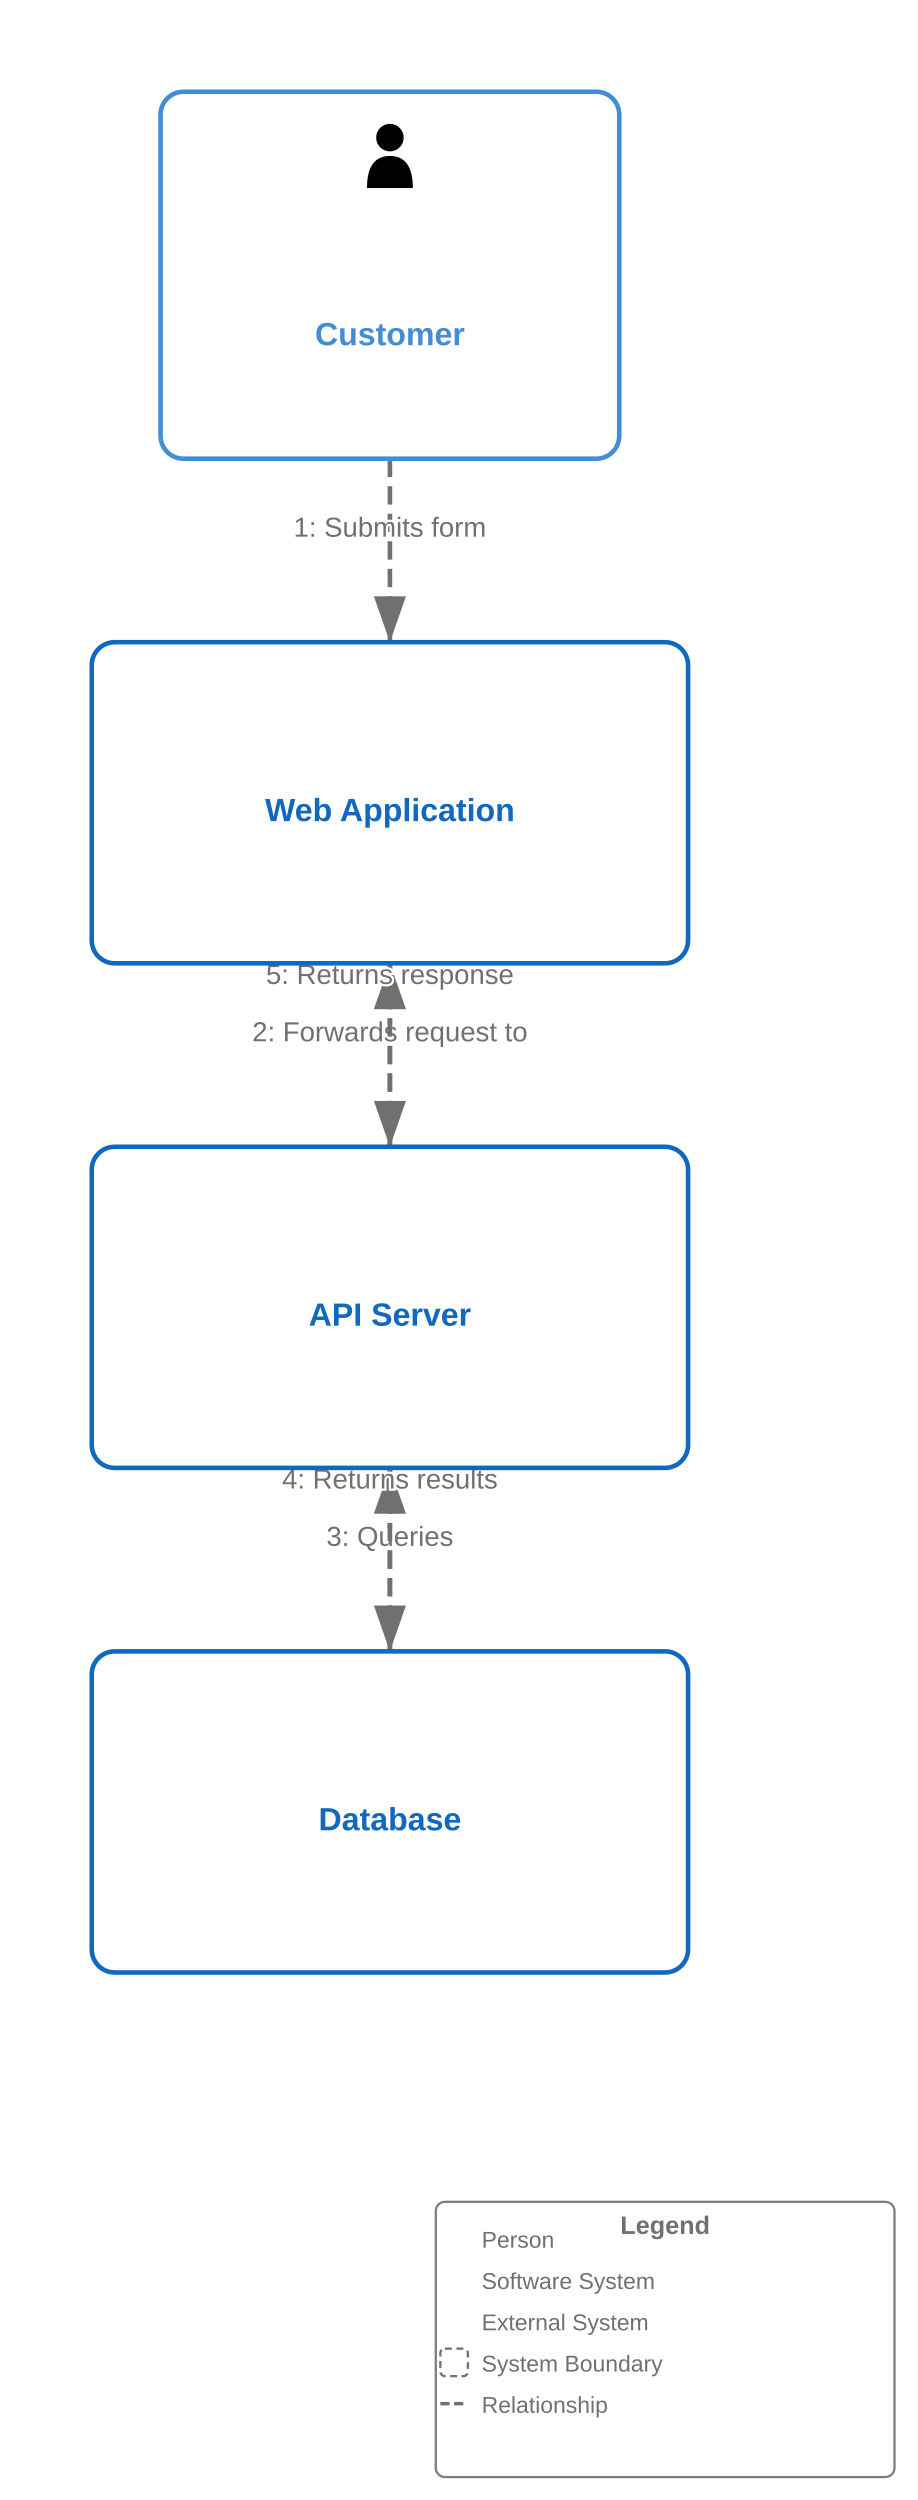
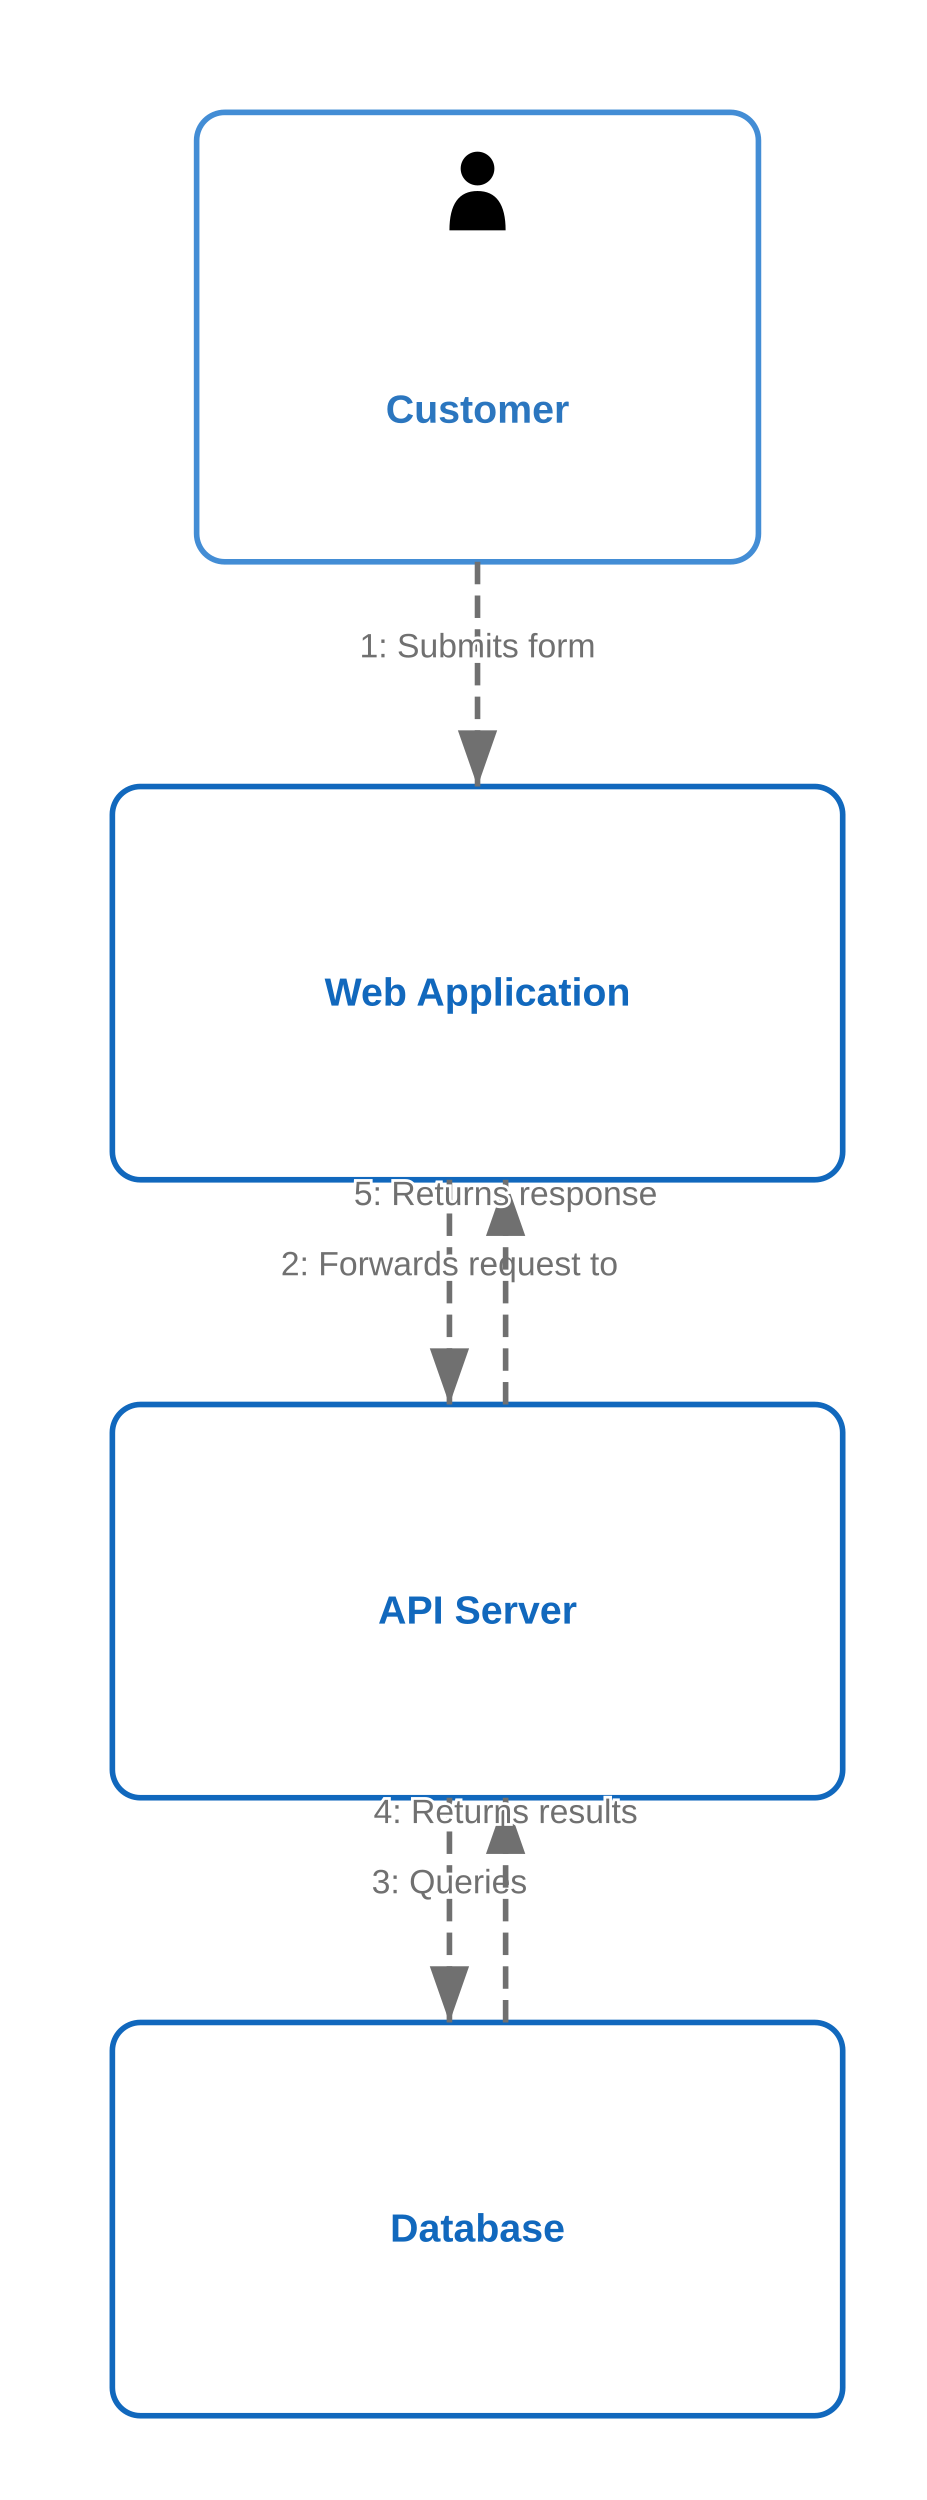
- <svg xmlns="http://www.w3.org/2000/svg" width="400" height="1090" viewBox="0 0 400 1090" role="img">
-   <rect x="0" y="0" width="400" height="1090" fill="#FFFFFF" />
+ <svg xmlns="http://www.w3.org/2000/svg" width="330" height="890" viewBox="0 0 330 890" role="img">
+   <rect x="0" y="0" width="330" height="890" fill="#FFFFFF" />
  <defs>
    <filter id="drop-shadow" x="-20%" y="-20%" width="140%" height="140%">
      <feGaussianBlur in="SourceAlpha" stdDeviation="3" result="blur" />
      <feOffset in="blur" dx="3" dy="3" result="offsetBlur" />
      <feComponentTransfer>
        <feFuncA type="linear" slope="0.3" />
      </feComponentTransfer>
      <feMerge>
        <feMergeNode />
        <feMergeNode in="SourceGraphic" />
      </feMerge>
    </filter>
    <marker id="c4x-arrow-uses" markerWidth="10" markerHeight="7" refX="10" refY="3.5" orient="auto" markerUnits="strokeWidth">
      <path d="M0,0 L10,3.5 L0,7 z" fill="#707070" fill-opacity="1" />
    </marker>
    <marker id="c4x-arrow-async" markerWidth="10" markerHeight="7" refX="10" refY="3.5" orient="auto" markerUnits="strokeWidth">
      <path d="M0,0 L10,3.5 L0,7 z" fill="#707070" fill-opacity="1" />
    </marker>
    <marker id="c4x-arrow-sync" markerWidth="10" markerHeight="7" refX="10" refY="3.5" orient="auto" markerUnits="strokeWidth">
      <path d="M0,0 L10,3.5 L0,7 z" fill="#707070" fill-opacity="1" />
    </marker>
  </defs>
  <g class="diagram-content" transform="translate(0, 0)">
    <g class="boundaries">

    </g>
-     <g class="edges">
-       <g class="edge" data-id="rel-0">
-         <path d="M170.00,200.00 L170.00,280.00" fill="none" stroke="#707070" stroke-width="2" marker-end="url(#c4x-arrow-uses)" stroke-dasharray="8,4" />
-         <text x="170.00" y="234.00" fill="#707070" stroke="#FFFFFF" stroke-width="2" paint-order="stroke" text-anchor="middle" font-size="12" font-family="Arial, sans-serif">1: Submits form</text>
-       </g>
-       <g class="edge" data-id="rel-1">
-         <path d="M170.00,420.00 L170.00,500.00" fill="none" stroke="#707070" stroke-width="2" marker-end="url(#c4x-arrow-uses)" stroke-dasharray="8,4" />
-         <text x="170.00" y="454.00" fill="#707070" stroke="#FFFFFF" stroke-width="2" paint-order="stroke" text-anchor="middle" font-size="12" font-family="Arial, sans-serif">2: Forwards request to</text>
-       </g>
-       <g class="edge" data-id="rel-2">
-         <path d="M170.00,640.00 L170.00,720.00" fill="none" stroke="#707070" stroke-width="2" marker-end="url(#c4x-arrow-uses)" stroke-dasharray="8,4" />
-         <text x="170.00" y="674.00" fill="#707070" stroke="#FFFFFF" stroke-width="2" paint-order="stroke" text-anchor="middle" font-size="12" font-family="Arial, sans-serif">3: Queries</text>
-       </g>
-       <g class="edge" data-id="rel-3">
-         <path d="M170.00,720.00 L170.00,640.00" fill="none" stroke="#707070" stroke-width="2" marker-end="url(#c4x-arrow-async)" stroke-dasharray="8,4" />
-         <text x="170.00" y="649.00" fill="#707070" stroke="#FFFFFF" stroke-width="2" paint-order="stroke" text-anchor="middle" font-size="12" font-family="Arial, sans-serif">4: Returns results</text>
-       </g>
-       <g class="edge" data-id="rel-4">
-         <path d="M170.00,500.00 L170.00,420.00" fill="none" stroke="#707070" stroke-width="2" marker-end="url(#c4x-arrow-async)" stroke-dasharray="8,4" />
-         <text x="170.00" y="429.00" fill="#707070" stroke="#FFFFFF" stroke-width="2" paint-order="stroke" text-anchor="middle" font-size="12" font-family="Arial, sans-serif">5: Returns response</text>
-       </g>
-     </g>
    <g class="nodes">
      <g class="node person" data-id="Customer">
        <rect x="70.00" y="40.00" width="200.00" height="160.00" rx="10" ry="10" fill="#FFFFFF" stroke="#438DD5" stroke-width="2" />
        <g class="element-icon">
          <g transform="translate(150.00, 50.00) scale(0.4)" fill="#438DD5" stroke="none">
            <circle cx="50" cy="25" r="15" fill="currentColor" />
            <path d="M 25 80 Q 25 45 50 45 Q 75 45 75 80 Z" fill="currentColor" />
          </g>
        </g>
-         <text x="170.00" y="150.50" fill="#438DD5" text-anchor="middle" font-size="14" font-family="Arial, sans-serif" font-weight="bold">Customer</text>
+         <text data-field="label" x="170.00" y="150.50" fill="#2B76BF" text-anchor="middle" font-size="14" font-family="Arial, sans-serif" font-weight="bold">Customer</text>
      </g>
      <g class="node" data-id="WebApp">
        <rect x="40.00" y="280.00" width="260.00" height="140.00" rx="10" ry="10" fill="#FFFFFF" stroke="#1168BD" stroke-width="2" />
-         <text x="170.00" y="358.00" fill="#1168BD" text-anchor="middle" font-size="14" font-family="Arial, sans-serif" font-weight="bold">Web Application</text>
+         <text data-field="label" x="170.00" y="358.00" fill="#1168BD" text-anchor="middle" font-size="14" font-family="Arial, sans-serif" font-weight="bold">Web Application</text>
      </g>
      <g class="node" data-id="API">
        <rect x="40.00" y="500.00" width="260.00" height="140.00" rx="10" ry="10" fill="#FFFFFF" stroke="#1168BD" stroke-width="2" />
-         <text x="170.00" y="578.00" fill="#1168BD" text-anchor="middle" font-size="14" font-family="Arial, sans-serif" font-weight="bold">API Server</text>
+         <text data-field="label" x="170.00" y="578.00" fill="#1168BD" text-anchor="middle" font-size="14" font-family="Arial, sans-serif" font-weight="bold">API Server</text>
      </g>
      <g class="node" data-id="DB">
        <rect x="40.00" y="720.00" width="260.00" height="140.00" rx="10" ry="10" fill="#FFFFFF" stroke="#1168BD" stroke-width="2" />
-         <text x="170.00" y="798.00" fill="#1168BD" text-anchor="middle" font-size="14" font-family="Arial, sans-serif" font-weight="bold">Database</text>
+         <text data-field="label" x="170.00" y="798.00" fill="#1168BD" text-anchor="middle" font-size="14" font-family="Arial, sans-serif" font-weight="bold">Database</text>
+       </g>
+     </g>
+     <g class="edges">
+       <g class="edge" data-id="rel-0">
+         <path class="edge-hit-area" d="M170.00,200.00 L170.00,280.00" fill="none" stroke="transparent" stroke-width="14" pointer-events="stroke" />
+         <path d="M170.00,200.00 L170.00,280.00" fill="none" stroke="#707070" stroke-width="2" marker-end="url(#c4x-arrow-uses)" stroke-dasharray="8,4" />
+         <text x="170.00" y="234.00" fill="#707070" stroke="#FFFFFF" stroke-width="2" paint-order="stroke" text-anchor="middle" font-size="12" font-family="Arial, sans-serif">1: Submits form</text>
+       </g>
+       <g class="edge" data-id="rel-1">
+         <path class="edge-hit-area" d="M160.00,420.00 L160.00,500.00" fill="none" stroke="transparent" stroke-width="14" pointer-events="stroke" />
+         <path d="M160.00,420.00 L160.00,500.00" fill="none" stroke="#707070" stroke-width="2" marker-end="url(#c4x-arrow-uses)" stroke-dasharray="8,4" />
+         <text x="160.00" y="454.00" fill="#707070" stroke="#FFFFFF" stroke-width="2" paint-order="stroke" text-anchor="middle" font-size="12" font-family="Arial, sans-serif">2: Forwards request to</text>
+       </g>
+       <g class="edge" data-id="rel-2">
+         <path class="edge-hit-area" d="M160.00,640.00 L160.00,720.00" fill="none" stroke="transparent" stroke-width="14" pointer-events="stroke" />
+         <path d="M160.00,640.00 L160.00,720.00" fill="none" stroke="#707070" stroke-width="2" marker-end="url(#c4x-arrow-uses)" stroke-dasharray="8,4" />
+         <text x="160.00" y="674.00" fill="#707070" stroke="#FFFFFF" stroke-width="2" paint-order="stroke" text-anchor="middle" font-size="12" font-family="Arial, sans-serif">3: Queries</text>
+       </g>
+       <g class="edge" data-id="rel-3">
+         <path class="edge-hit-area" d="M180.00,720.00 L180.00,640.00" fill="none" stroke="transparent" stroke-width="14" pointer-events="stroke" />
+         <path d="M180.00,720.00 L180.00,640.00" fill="none" stroke="#707070" stroke-width="2" marker-end="url(#c4x-arrow-async)" stroke-dasharray="8,4" />
+         <text x="180.00" y="649.00" fill="#707070" stroke="#FFFFFF" stroke-width="2" paint-order="stroke" text-anchor="middle" font-size="12" font-family="Arial, sans-serif">4: Returns results</text>
+       </g>
+       <g class="edge" data-id="rel-4">
+         <path class="edge-hit-area" d="M180.00,500.00 L180.00,420.00" fill="none" stroke="transparent" stroke-width="14" pointer-events="stroke" />
+         <path d="M180.00,500.00 L180.00,420.00" fill="none" stroke="#707070" stroke-width="2" marker-end="url(#c4x-arrow-async)" stroke-dasharray="8,4" />
+         <text x="180.00" y="429.00" fill="#707070" stroke="#FFFFFF" stroke-width="2" paint-order="stroke" text-anchor="middle" font-size="12" font-family="Arial, sans-serif">5: Returns response</text>
      </g>
    </g>
  </g>
-   <g class="legend">
-     <rect x="190" y="960" width="200" height="120" rx="4" ry="4" fill="#FFFFFF" stroke="#707070" stroke-width="1" opacity="0.9" />
-     <text x="290.00" y="974.00" fill="#707070" text-anchor="middle" font-size="11" font-family="Arial, sans-serif" font-weight="bold">Legend</text>
-     <circle cx="198.00" cy="977.00" r="3" fill="#FFFFFF" />
-     <text x="210" y="980.00" fill="#707070" font-size="10" font-family="Arial, sans-serif">Person</text>
-     <rect x="192.00" y="988.00" width="12" height="12" rx="2" ry="2" fill="#FFFFFF" />
-     <text x="210" y="998.00" fill="#707070" font-size="10" font-family="Arial, sans-serif">Software System</text>
-     <rect x="192.00" y="1006.00" width="12" height="12" rx="2" ry="2" fill="#FFFFFF" />
-     <text x="210" y="1016.00" fill="#707070" font-size="10" font-family="Arial, sans-serif">External System</text>
-     <rect x="192.00" y="1024.00" width="12" height="12" rx="2" ry="2" fill="none" stroke="#707070" stroke-width="1" stroke-dasharray="3,2" />
-     <text x="210" y="1034.00" fill="#707070" font-size="10" font-family="Arial, sans-serif">System Boundary</text>
-     <line x1="192.00" y1="1048.00" x2="204.00" y2="1048.00" stroke="#707070" stroke-width="1.5" stroke-dasharray="4,2" />
-     <text x="210" y="1052.00" fill="#707070" font-size="10" font-family="Arial, sans-serif">Relationship</text>
-   </g>
</svg>
